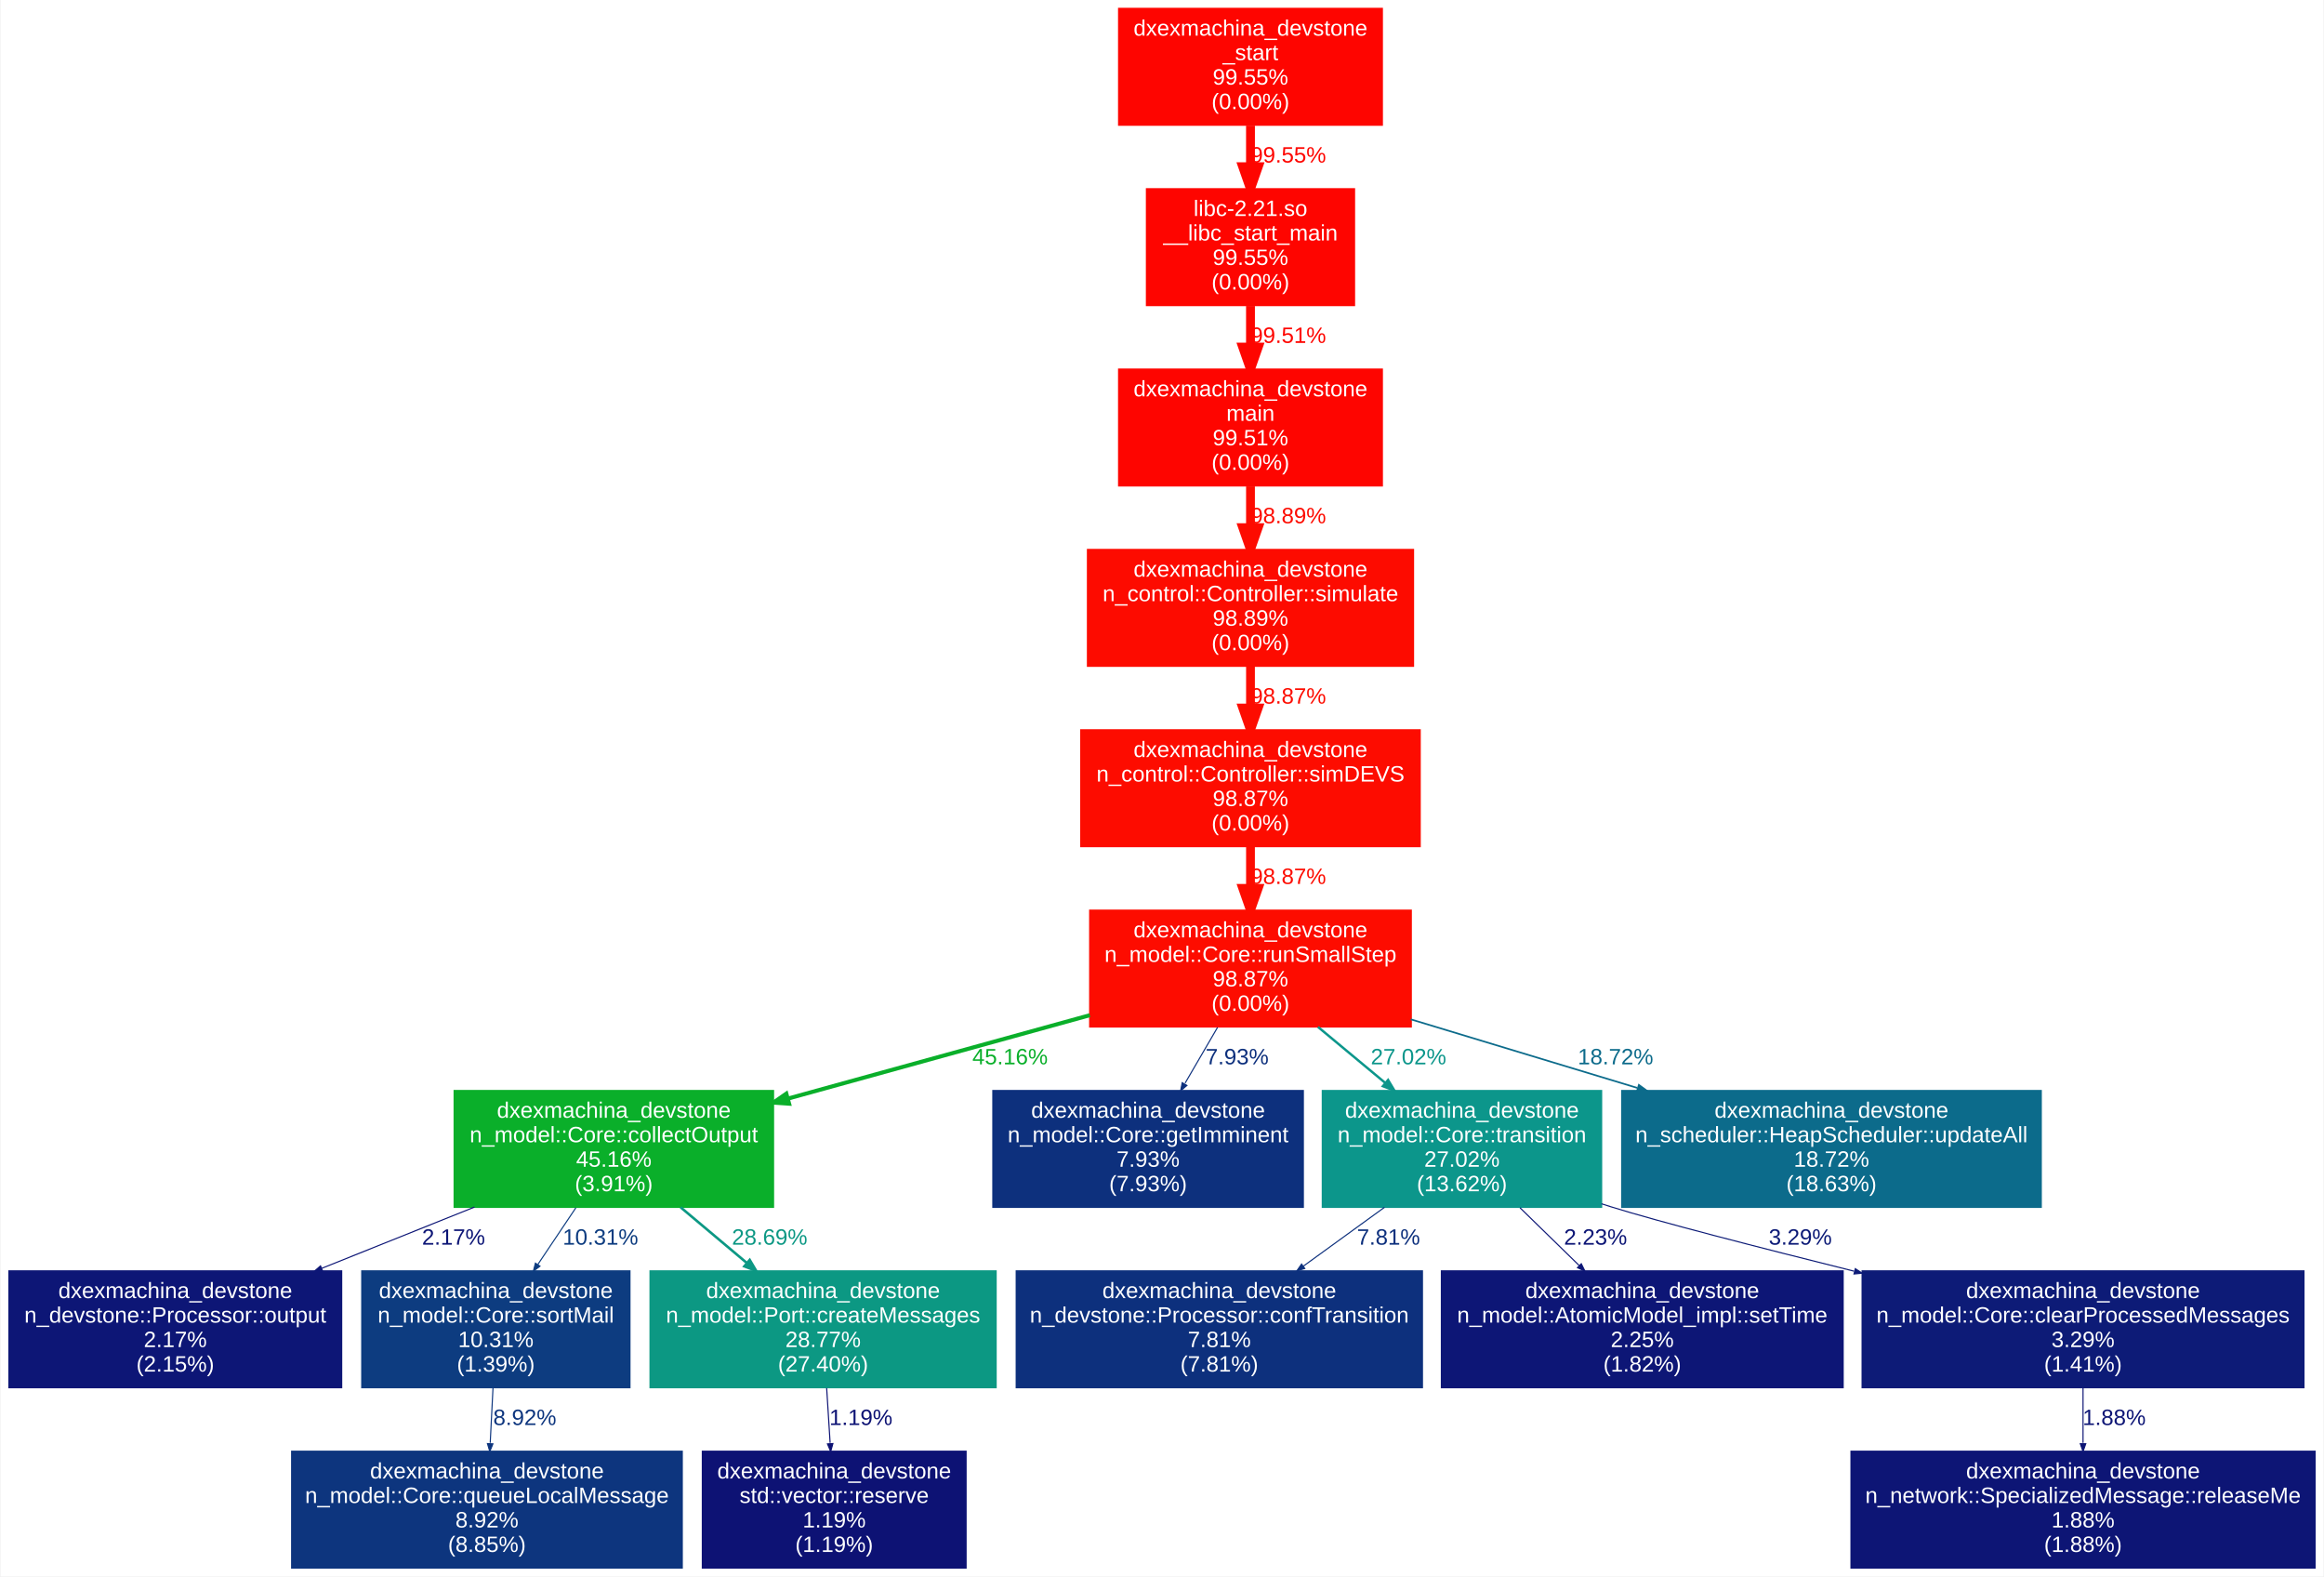
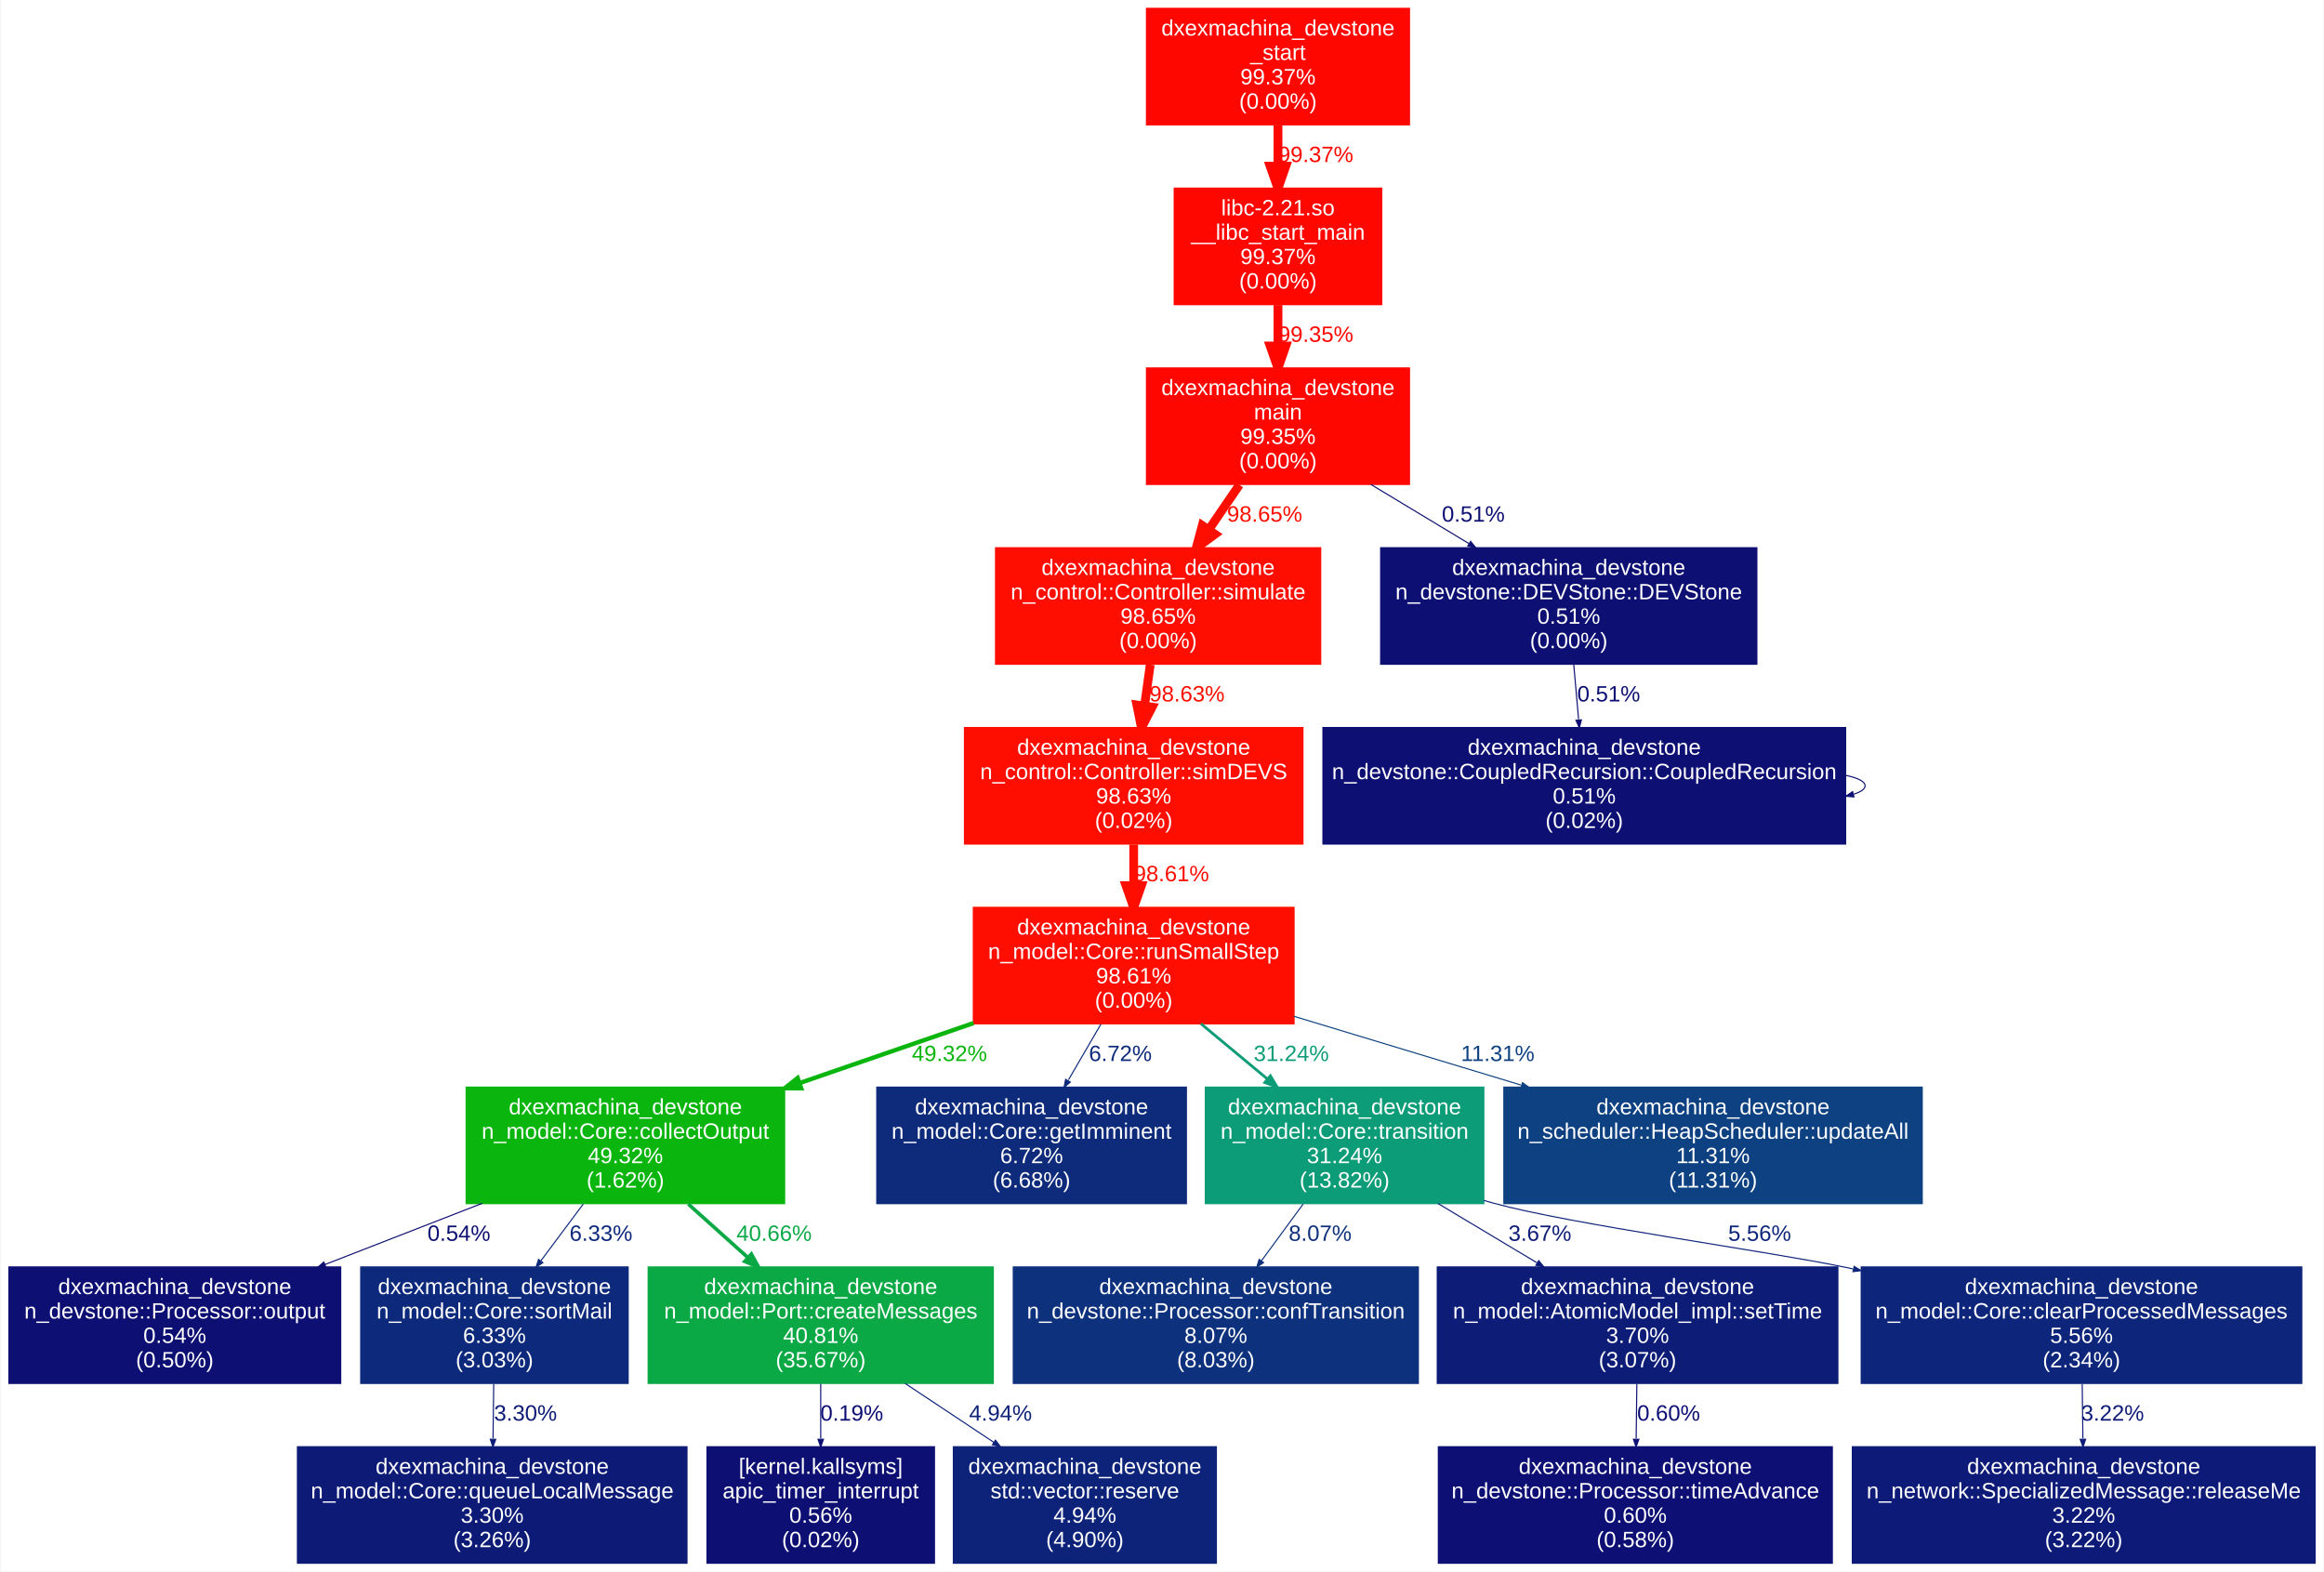
- <svg xmlns="http://www.w3.org/2000/svg" width="1044pt" height="708pt" viewBox="0.00 0.00 1043.50 708.00">
+ <svg xmlns="http://www.w3.org/2000/svg" width="1047pt" height="708pt" viewBox="0.00 0.00 1046.50 708.00">
  <g id="graph0" class="graph" transform="scale(1 1) rotate(0) translate(4 704)">
-     <polygon fill="white" stroke="none" points="-4,4 -4,-704 1039.5,-704 1039.5,4 -4,4" />
+     <polygon fill="white" stroke="none" points="-4,4 -4,-704 1042.5,-704 1042.5,4 -4,4" />
    <g id="node1" class="node">
-       <polygon fill="#fe0500" stroke="#fe0500" points="604,-619 511,-619 511,-567 604,-567 604,-619" />
-       <text text-anchor="middle" x="557.5" y="-607" font-family="Arial" font-size="10.00" fill="#ffffff">libc-2.21.so</text>
-       <text text-anchor="middle" x="557.5" y="-596" font-family="Arial" font-size="10.00" fill="#ffffff">__libc_start_main</text>
-       <text text-anchor="middle" x="557.5" y="-585" font-family="Arial" font-size="10.00" fill="#ffffff">99.55%</text>
-       <text text-anchor="middle" x="557.5" y="-574" font-family="Arial" font-size="10.00" fill="#ffffff">(0.00%)</text>
+       <polygon fill="#fe0700" stroke="#fe0700" points="618,-619 525,-619 525,-567 618,-567 618,-619" />
+       <text text-anchor="middle" x="571.5" y="-607" font-family="Arial" font-size="10.00" fill="#ffffff">libc-2.21.so</text>
+       <text text-anchor="middle" x="571.5" y="-596" font-family="Arial" font-size="10.00" fill="#ffffff">__libc_start_main</text>
+       <text text-anchor="middle" x="571.5" y="-585" font-family="Arial" font-size="10.00" fill="#ffffff">99.37%</text>
+       <text text-anchor="middle" x="571.5" y="-574" font-family="Arial" font-size="10.00" fill="#ffffff">(0.00%)</text>
    </g>
    <g id="node2" class="node">
-       <polygon fill="#fe0500" stroke="#fe0500" points="616.5,-538 498.5,-538 498.5,-486 616.5,-486 616.5,-538" />
-       <text text-anchor="middle" x="557.5" y="-526" font-family="Arial" font-size="10.00" fill="#ffffff">dxexmachina_devstone</text>
-       <text text-anchor="middle" x="557.5" y="-515" font-family="Arial" font-size="10.00" fill="#ffffff">main</text>
-       <text text-anchor="middle" x="557.5" y="-504" font-family="Arial" font-size="10.00" fill="#ffffff">99.51%</text>
-       <text text-anchor="middle" x="557.5" y="-493" font-family="Arial" font-size="10.00" fill="#ffffff">(0.00%)</text>
+       <polygon fill="#fe0700" stroke="#fe0700" points="630.5,-538 512.5,-538 512.5,-486 630.5,-486 630.5,-538" />
+       <text text-anchor="middle" x="571.5" y="-526" font-family="Arial" font-size="10.00" fill="#ffffff">dxexmachina_devstone</text>
+       <text text-anchor="middle" x="571.5" y="-515" font-family="Arial" font-size="10.00" fill="#ffffff">main</text>
+       <text text-anchor="middle" x="571.5" y="-504" font-family="Arial" font-size="10.00" fill="#ffffff">99.35%</text>
+       <text text-anchor="middle" x="571.5" y="-493" font-family="Arial" font-size="10.00" fill="#ffffff">(0.00%)</text>
    </g>
    <g id="edge1" class="edge">
-       <path fill="none" stroke="#fe0500" stroke-width="3.98" d="M557.5,-566.569C557.5,-560.732 557.5,-554.424 557.5,-548.255" />
-       <polygon fill="#fe0500" stroke="#fe0500" stroke-width="3.98" points="561,-548.113 557.5,-538.113 554,-548.113 561,-548.113" />
-       <text text-anchor="middle" x="574.5" y="-550" font-family="Arial" font-size="10.00" fill="#fe0500">99.51%</text>
+       <path fill="none" stroke="#fe0700" stroke-width="3.97" d="M571.5,-566.569C571.5,-560.732 571.5,-554.424 571.5,-548.255" />
+       <polygon fill="#fe0700" stroke="#fe0700" stroke-width="3.97" points="575,-548.113 571.5,-538.113 568,-548.113 575,-548.113" />
+       <text text-anchor="middle" x="588.5" y="-550" font-family="Arial" font-size="10.00" fill="#fe0700">99.35%</text>
+     </g>
+     <g id="node5" class="node">
+       <polygon fill="#fd0e00" stroke="#fd0e00" points="590.5,-457 444.5,-457 444.5,-405 590.5,-405 590.5,-457" />
+       <text text-anchor="middle" x="517.5" y="-445" font-family="Arial" font-size="10.00" fill="#ffffff">dxexmachina_devstone</text>
+       <text text-anchor="middle" x="517.5" y="-434" font-family="Arial" font-size="10.00" fill="#ffffff">n_control::Controller::simulate</text>
+       <text text-anchor="middle" x="517.5" y="-423" font-family="Arial" font-size="10.00" fill="#ffffff">98.65%</text>
+       <text text-anchor="middle" x="517.5" y="-412" font-family="Arial" font-size="10.00" fill="#ffffff">(0.00%)</text>
+     </g>
+     <g id="edge3" class="edge">
+       <path fill="none" stroke="#fd0e00" stroke-width="3.95" d="M554.117,-485.569C549.738,-479.163 544.97,-472.188 540.367,-465.454" />
+       <polygon fill="#fd0e00" stroke="#fd0e00" stroke-width="3.95" points="543.113,-463.331 534.666,-457.113 537.392,-467.242 543.113,-463.331" />
+       <text text-anchor="middle" x="565.5" y="-469" font-family="Arial" font-size="10.00" fill="#fd0e00">98.65%</text>
+     </g>
+     <g id="node6" class="node">
+       <polygon fill="#0d0f73" stroke="#0d0f73" points="787,-457 618,-457 618,-405 787,-405 787,-457" />
+       <text text-anchor="middle" x="702.5" y="-445" font-family="Arial" font-size="10.00" fill="#ffffff">dxexmachina_devstone</text>
+       <text text-anchor="middle" x="702.5" y="-434" font-family="Arial" font-size="10.00" fill="#ffffff">n_devstone::DEVStone::DEVStone</text>
+       <text text-anchor="middle" x="702.5" y="-423" font-family="Arial" font-size="10.00" fill="#ffffff">0.51%</text>
+       <text text-anchor="middle" x="702.5" y="-412" font-family="Arial" font-size="10.00" fill="#ffffff">(0.00%)</text>
+     </g>
+     <g id="edge4" class="edge">
+       <path fill="none" stroke="#0d0f73" stroke-width="0.5" d="M613.309,-485.787C627.371,-477.307 643.117,-467.811 657.42,-459.186" />
+       <polygon fill="#0d0f73" stroke="#0d0f73" stroke-width="0.5" points="658.274,-460.101 660.638,-457.245 657.009,-458.003 658.274,-460.101" />
+       <text text-anchor="middle" x="659.5" y="-469" font-family="Arial" font-size="10.00" fill="#0d0f73">0.51%</text>
+     </g>
+     <g id="node3" class="node">
+       <polygon fill="#fe0700" stroke="#fe0700" points="630.5,-700 512.5,-700 512.5,-648 630.5,-648 630.5,-700" />
+       <text text-anchor="middle" x="571.5" y="-688" font-family="Arial" font-size="10.00" fill="#ffffff">dxexmachina_devstone</text>
+       <text text-anchor="middle" x="571.5" y="-677" font-family="Arial" font-size="10.00" fill="#ffffff">_start</text>
+       <text text-anchor="middle" x="571.5" y="-666" font-family="Arial" font-size="10.00" fill="#ffffff">99.37%</text>
+       <text text-anchor="middle" x="571.5" y="-655" font-family="Arial" font-size="10.00" fill="#ffffff">(0.00%)</text>
+     </g>
+     <g id="edge2" class="edge">
+       <path fill="none" stroke="#fe0700" stroke-width="3.97" d="M571.5,-647.569C571.5,-641.732 571.5,-635.424 571.5,-629.255" />
+       <polygon fill="#fe0700" stroke="#fe0700" stroke-width="3.97" points="575,-629.113 571.5,-619.113 568,-629.113 575,-629.113" />
+       <text text-anchor="middle" x="588.5" y="-631" font-family="Arial" font-size="10.00" fill="#fe0700">99.37%</text>
    </g>
    <g id="node4" class="node">
-       <polygon fill="#fd0b00" stroke="#fd0b00" points="630.5,-457 484.5,-457 484.5,-405 630.5,-405 630.5,-457" />
-       <text text-anchor="middle" x="557.5" y="-445" font-family="Arial" font-size="10.00" fill="#ffffff">dxexmachina_devstone</text>
-       <text text-anchor="middle" x="557.5" y="-434" font-family="Arial" font-size="10.00" fill="#ffffff">n_control::Controller::simulate</text>
-       <text text-anchor="middle" x="557.5" y="-423" font-family="Arial" font-size="10.00" fill="#ffffff">98.89%</text>
-       <text text-anchor="middle" x="557.5" y="-412" font-family="Arial" font-size="10.00" fill="#ffffff">(0.00%)</text>
-     </g>
-     <g id="edge3" class="edge">
-       <path fill="none" stroke="#fd0b00" stroke-width="3.96" d="M557.5,-485.569C557.5,-479.732 557.5,-473.424 557.5,-467.255" />
-       <polygon fill="#fd0b00" stroke="#fd0b00" stroke-width="3.96" points="560.965,-467.013 557.5,-457.113 554.035,-467.013 560.965,-467.013" />
-       <text text-anchor="middle" x="574.5" y="-469" font-family="Arial" font-size="10.00" fill="#fd0b00">98.89%</text>
-     </g>
-     <g id="node3" class="node">
-       <polygon fill="#fe0500" stroke="#fe0500" points="616.5,-700 498.5,-700 498.5,-648 616.5,-648 616.5,-700" />
-       <text text-anchor="middle" x="557.5" y="-688" font-family="Arial" font-size="10.00" fill="#ffffff">dxexmachina_devstone</text>
-       <text text-anchor="middle" x="557.5" y="-677" font-family="Arial" font-size="10.00" fill="#ffffff">_start</text>
-       <text text-anchor="middle" x="557.5" y="-666" font-family="Arial" font-size="10.00" fill="#ffffff">99.55%</text>
-       <text text-anchor="middle" x="557.5" y="-655" font-family="Arial" font-size="10.00" fill="#ffffff">(0.00%)</text>
-     </g>
-     <g id="edge2" class="edge">
-       <path fill="none" stroke="#fe0500" stroke-width="3.98" d="M557.5,-647.569C557.5,-641.732 557.5,-635.424 557.5,-629.255" />
-       <polygon fill="#fe0500" stroke="#fe0500" stroke-width="3.98" points="561,-629.113 557.5,-619.113 554,-629.113 561,-629.113" />
-       <text text-anchor="middle" x="574.5" y="-631" font-family="Arial" font-size="10.00" fill="#fe0500">99.55%</text>
-     </g>
-     <g id="node5" class="node">
-       <polygon fill="#fd0c00" stroke="#fd0c00" points="633.5,-376 481.5,-376 481.5,-324 633.5,-324 633.5,-376" />
-       <text text-anchor="middle" x="557.5" y="-364" font-family="Arial" font-size="10.00" fill="#ffffff">dxexmachina_devstone</text>
-       <text text-anchor="middle" x="557.5" y="-353" font-family="Arial" font-size="10.00" fill="#ffffff">n_control::Controller::simDEVS</text>
-       <text text-anchor="middle" x="557.5" y="-342" font-family="Arial" font-size="10.00" fill="#ffffff">98.87%</text>
-       <text text-anchor="middle" x="557.5" y="-331" font-family="Arial" font-size="10.00" fill="#ffffff">(0.00%)</text>
+       <polygon fill="#0d0f73" stroke="#0d0f73" points="416.5,-52 314.5,-52 314.5,-0 416.5,-0 416.5,-52" />
+       <text text-anchor="middle" x="365.5" y="-40" font-family="Arial" font-size="10.00" fill="#ffffff">[kernel.kallsyms]</text>
+       <text text-anchor="middle" x="365.5" y="-29" font-family="Arial" font-size="10.00" fill="#ffffff">apic_timer_interrupt</text>
+       <text text-anchor="middle" x="365.5" y="-18" font-family="Arial" font-size="10.00" fill="#ffffff">0.56%</text>
+       <text text-anchor="middle" x="365.5" y="-7" font-family="Arial" font-size="10.00" fill="#ffffff">(0.02%)</text>
+     </g>
+     <g id="node7" class="node">
+       <polygon fill="#fd0e00" stroke="#fd0e00" points="582.5,-376 430.5,-376 430.5,-324 582.5,-324 582.5,-376" />
+       <text text-anchor="middle" x="506.5" y="-364" font-family="Arial" font-size="10.00" fill="#ffffff">dxexmachina_devstone</text>
+       <text text-anchor="middle" x="506.5" y="-353" font-family="Arial" font-size="10.00" fill="#ffffff">n_control::Controller::simDEVS</text>
+       <text text-anchor="middle" x="506.5" y="-342" font-family="Arial" font-size="10.00" fill="#ffffff">98.63%</text>
+       <text text-anchor="middle" x="506.5" y="-331" font-family="Arial" font-size="10.00" fill="#ffffff">(0.02%)</text>
+     </g>
+     <g id="edge6" class="edge">
+       <path fill="none" stroke="#fd0e00" stroke-width="3.95" d="M513.959,-404.569C513.146,-398.732 512.268,-392.424 511.409,-386.255" />
+       <polygon fill="#fd0e00" stroke="#fd0e00" stroke-width="3.95" points="514.794,-385.441 509.997,-376.113 507.93,-386.396 514.794,-385.441" />
+       <text text-anchor="middle" x="530.5" y="-388" font-family="Arial" font-size="10.00" fill="#fd0e00">98.63%</text>
+     </g>
+     <g id="node9" class="node">
+       <polygon fill="#0d0f73" stroke="#0d0f73" points="827,-376 592,-376 592,-324 827,-324 827,-376" />
+       <text text-anchor="middle" x="709.5" y="-364" font-family="Arial" font-size="10.00" fill="#ffffff">dxexmachina_devstone</text>
+       <text text-anchor="middle" x="709.5" y="-353" font-family="Arial" font-size="10.00" fill="#ffffff">n_devstone::CoupledRecursion::CoupledRecursion</text>
+       <text text-anchor="middle" x="709.5" y="-342" font-family="Arial" font-size="10.00" fill="#ffffff">0.51%</text>
+       <text text-anchor="middle" x="709.5" y="-331" font-family="Arial" font-size="10.00" fill="#ffffff">(0.02%)</text>
+     </g>
+     <g id="edge8" class="edge">
+       <path fill="none" stroke="#0d0f73" stroke-width="0.5" d="M704.753,-404.569C705.447,-396.739 706.216,-388.06 706.93,-380.009" />
+       <polygon fill="#0d0f73" stroke="#0d0f73" stroke-width="0.5" points="708.186,-379.708 707.275,-376.113 705.746,-379.491 708.186,-379.708" />
+       <text text-anchor="middle" x="720.5" y="-388" font-family="Arial" font-size="10.00" fill="#0d0f73">0.51%</text>
+     </g>
+     <g id="node8" class="node">
+       <polygon fill="#fd0e00" stroke="#fd0e00" points="578.5,-295 434.5,-295 434.5,-243 578.5,-243 578.5,-295" />
+       <text text-anchor="middle" x="506.5" y="-283" font-family="Arial" font-size="10.00" fill="#ffffff">dxexmachina_devstone</text>
+       <text text-anchor="middle" x="506.5" y="-272" font-family="Arial" font-size="10.00" fill="#ffffff">n_model::Core::runSmallStep</text>
+       <text text-anchor="middle" x="506.5" y="-261" font-family="Arial" font-size="10.00" fill="#ffffff">98.61%</text>
+       <text text-anchor="middle" x="506.5" y="-250" font-family="Arial" font-size="10.00" fill="#ffffff">(0.00%)</text>
    </g>
    <g id="edge5" class="edge">
-       <path fill="none" stroke="#fd0c00" stroke-width="3.95" d="M557.5,-404.569C557.5,-398.732 557.5,-392.424 557.5,-386.255" />
-       <polygon fill="#fd0c00" stroke="#fd0c00" stroke-width="3.95" points="560.965,-386.013 557.5,-376.113 554.035,-386.013 560.965,-386.013" />
-       <text text-anchor="middle" x="574.5" y="-388" font-family="Arial" font-size="10.00" fill="#fd0c00">98.87%</text>
-     </g>
-     <g id="node6" class="node">
-       <polygon fill="#fd0c00" stroke="#fd0c00" points="629.5,-295 485.5,-295 485.5,-243 629.5,-243 629.5,-295" />
-       <text text-anchor="middle" x="557.5" y="-283" font-family="Arial" font-size="10.00" fill="#ffffff">dxexmachina_devstone</text>
-       <text text-anchor="middle" x="557.5" y="-272" font-family="Arial" font-size="10.00" fill="#ffffff">n_model::Core::runSmallStep</text>
-       <text text-anchor="middle" x="557.5" y="-261" font-family="Arial" font-size="10.00" fill="#ffffff">98.87%</text>
-       <text text-anchor="middle" x="557.5" y="-250" font-family="Arial" font-size="10.00" fill="#ffffff">(0.00%)</text>
-     </g>
-     <g id="edge4" class="edge">
-       <path fill="none" stroke="#fd0c00" stroke-width="3.95" d="M557.5,-323.569C557.5,-317.732 557.5,-311.424 557.5,-305.255" />
-       <polygon fill="#fd0c00" stroke="#fd0c00" stroke-width="3.95" points="560.965,-305.013 557.5,-295.113 554.035,-305.013 560.965,-305.013" />
-       <text text-anchor="middle" x="574.5" y="-307" font-family="Arial" font-size="10.00" fill="#fd0c00">98.87%</text>
-     </g>
-     <g id="node12" class="node">
-       <polygon fill="#0aaf2a" stroke="#0aaf2a" points="343,-214 200,-214 200,-162 343,-162 343,-214" />
-       <text text-anchor="middle" x="271.5" y="-202" font-family="Arial" font-size="10.00" fill="#ffffff">dxexmachina_devstone</text>
-       <text text-anchor="middle" x="271.5" y="-191" font-family="Arial" font-size="10.00" fill="#ffffff">n_model::Core::collectOutput</text>
-       <text text-anchor="middle" x="271.5" y="-180" font-family="Arial" font-size="10.00" fill="#ffffff">45.16%</text>
-       <text text-anchor="middle" x="271.5" y="-169" font-family="Arial" font-size="10.00" fill="#ffffff">(3.91%)</text>
-     </g>
-     <g id="edge10" class="edge">
-       <path fill="none" stroke="#0aaf2a" stroke-width="1.81" d="M485.33,-248.065C444.019,-236.654 392.157,-222.328 349.855,-210.644" />
-       <polygon fill="#0aaf2a" stroke="#0aaf2a" stroke-width="1.81" points="350.233,-208.315 343.151,-208.792 348.985,-212.836 350.233,-208.315" />
-       <text text-anchor="middle" x="449.5" y="-226" font-family="Arial" font-size="10.00" fill="#0aaf2a">45.16%</text>
-     </g>
-     <g id="node15" class="node">
-       <polygon fill="#0d307d" stroke="#0d307d" points="581,-214 442,-214 442,-162 581,-162 581,-214" />
-       <text text-anchor="middle" x="511.5" y="-202" font-family="Arial" font-size="10.00" fill="#ffffff">dxexmachina_devstone</text>
-       <text text-anchor="middle" x="511.5" y="-191" font-family="Arial" font-size="10.00" fill="#ffffff">n_model::Core::getImminent</text>
-       <text text-anchor="middle" x="511.5" y="-180" font-family="Arial" font-size="10.00" fill="#ffffff">7.93%</text>
-       <text text-anchor="middle" x="511.5" y="-169" font-family="Arial" font-size="10.00" fill="#ffffff">(7.93%)</text>
-     </g>
-     <g id="edge11" class="edge">
-       <path fill="none" stroke="#0d307d" stroke-width="0.5" d="M542.692,-242.569C538.05,-234.597 532.896,-225.745 528.136,-217.57" />
-       <polygon fill="#0d307d" stroke="#0d307d" stroke-width="0.5" points="528.943,-216.521 526.123,-214.113 526.825,-217.754 528.943,-216.521" />
-       <text text-anchor="middle" x="551.5" y="-226" font-family="Arial" font-size="10.00" fill="#0d307d">7.93%</text>
-     </g>
-     <g id="node17" class="node">
-       <polygon fill="#0c968b" stroke="#0c968b" points="715,-214 590,-214 590,-162 715,-162 715,-214" />
-       <text text-anchor="middle" x="652.5" y="-202" font-family="Arial" font-size="10.00" fill="#ffffff">dxexmachina_devstone</text>
-       <text text-anchor="middle" x="652.5" y="-191" font-family="Arial" font-size="10.00" fill="#ffffff">n_model::Core::transition</text>
-       <text text-anchor="middle" x="652.5" y="-180" font-family="Arial" font-size="10.00" fill="#ffffff">27.02%</text>
-       <text text-anchor="middle" x="652.5" y="-169" font-family="Arial" font-size="10.00" fill="#ffffff">(13.62%)</text>
-     </g>
-     <g id="edge12" class="edge">
-       <path fill="none" stroke="#0c968b" stroke-width="1.08" d="M587.82,-242.787C597.418,-234.805 608.097,-225.925 617.967,-217.717" />
-       <polygon fill="#0c968b" stroke="#0c968b" stroke-width="1.08" points="619.308,-218.969 622.142,-214.245 616.98,-216.17 619.308,-218.969" />
-       <text text-anchor="middle" x="628.5" y="-226" font-family="Arial" font-size="10.00" fill="#0c968b">27.02%</text>
-     </g>
-     <g id="node18" class="node">
-       <polygon fill="#0c6b8b" stroke="#0c6b8b" points="912.5,-214 724.5,-214 724.5,-162 912.5,-162 912.5,-214" />
-       <text text-anchor="middle" x="818.5" y="-202" font-family="Arial" font-size="10.00" fill="#ffffff">dxexmachina_devstone</text>
-       <text text-anchor="middle" x="818.5" y="-191" font-family="Arial" font-size="10.00" fill="#ffffff">n_scheduler::HeapScheduler::updateAll</text>
-       <text text-anchor="middle" x="818.5" y="-180" font-family="Arial" font-size="10.00" fill="#ffffff">18.72%</text>
-       <text text-anchor="middle" x="818.5" y="-169" font-family="Arial" font-size="10.00" fill="#ffffff">(18.63%)</text>
-     </g>
-     <g id="edge13" class="edge">
-       <path fill="none" stroke="#0c6b8b" stroke-width="0.75" d="M629.51,-246.204C660.99,-236.675 698.196,-225.414 731.234,-215.414" />
-       <polygon fill="#0c6b8b" stroke="#0c6b8b" stroke-width="0.75" points="731.978,-216.761 735.657,-214.075 731.106,-213.88 731.978,-216.761" />
-       <text text-anchor="middle" x="721.5" y="-226" font-family="Arial" font-size="10.00" fill="#0c6b8b">18.72%</text>
-     </g>
-     <g id="node7" class="node">
-       <polygon fill="#0d307d" stroke="#0d307d" points="634.5,-133 452.5,-133 452.5,-81 634.5,-81 634.5,-133" />
+       <path fill="none" stroke="#fd0e00" stroke-width="3.94" d="M506.5,-323.569C506.5,-317.732 506.5,-311.424 506.5,-305.255" />
+       <polygon fill="#fd0e00" stroke="#fd0e00" stroke-width="3.94" points="509.965,-305.013 506.5,-295.113 503.035,-305.013 509.965,-305.013" />
+       <text text-anchor="middle" x="523.5" y="-307" font-family="Arial" font-size="10.00" fill="#fd0e00">98.61%</text>
+     </g>
+     <g id="node16" class="node">
+       <polygon fill="#0ab50e" stroke="#0ab50e" points="349,-214 206,-214 206,-162 349,-162 349,-214" />
+       <text text-anchor="middle" x="277.5" y="-202" font-family="Arial" font-size="10.00" fill="#ffffff">dxexmachina_devstone</text>
+       <text text-anchor="middle" x="277.5" y="-191" font-family="Arial" font-size="10.00" fill="#ffffff">n_model::Core::collectOutput</text>
+       <text text-anchor="middle" x="277.5" y="-180" font-family="Arial" font-size="10.00" fill="#ffffff">49.32%</text>
+       <text text-anchor="middle" x="277.5" y="-169" font-family="Arial" font-size="10.00" fill="#ffffff">(1.62%)</text>
+     </g>
+     <g id="edge14" class="edge">
+       <path fill="none" stroke="#0ab50e" stroke-width="1.97" d="M434.357,-243.112C409.445,-234.518 381.419,-224.85 356.022,-216.088" />
+       <polygon fill="#0ab50e" stroke="#0ab50e" stroke-width="1.97" points="356.697,-213.729 349.28,-213.763 355.099,-218.362 356.697,-213.729" />
+       <text text-anchor="middle" x="423.5" y="-226" font-family="Arial" font-size="10.00" fill="#0ab50e">49.32%</text>
+     </g>
+     <g id="node19" class="node">
+       <polygon fill="#0d2a7b" stroke="#0d2a7b" points="530,-214 391,-214 391,-162 530,-162 530,-214" />
+       <text text-anchor="middle" x="460.5" y="-202" font-family="Arial" font-size="10.00" fill="#ffffff">dxexmachina_devstone</text>
+       <text text-anchor="middle" x="460.5" y="-191" font-family="Arial" font-size="10.00" fill="#ffffff">n_model::Core::getImminent</text>
+       <text text-anchor="middle" x="460.5" y="-180" font-family="Arial" font-size="10.00" fill="#ffffff">6.72%</text>
+       <text text-anchor="middle" x="460.5" y="-169" font-family="Arial" font-size="10.00" fill="#ffffff">(6.68%)</text>
+     </g>
+     <g id="edge15" class="edge">
+       <path fill="none" stroke="#0d2a7b" stroke-width="0.5" d="M491.692,-242.569C487.05,-234.597 481.896,-225.745 477.136,-217.57" />
+       <polygon fill="#0d2a7b" stroke="#0d2a7b" stroke-width="0.5" points="477.943,-216.521 475.123,-214.113 475.825,-217.754 477.943,-216.521" />
+       <text text-anchor="middle" x="500.5" y="-226" font-family="Arial" font-size="10.00" fill="#0d2a7b">6.72%</text>
+     </g>
+     <g id="node21" class="node">
+       <polygon fill="#0c9c78" stroke="#0c9c78" points="664,-214 539,-214 539,-162 664,-162 664,-214" />
+       <text text-anchor="middle" x="601.5" y="-202" font-family="Arial" font-size="10.00" fill="#ffffff">dxexmachina_devstone</text>
+       <text text-anchor="middle" x="601.5" y="-191" font-family="Arial" font-size="10.00" fill="#ffffff">n_model::Core::transition</text>
+       <text text-anchor="middle" x="601.5" y="-180" font-family="Arial" font-size="10.00" fill="#ffffff">31.24%</text>
+       <text text-anchor="middle" x="601.5" y="-169" font-family="Arial" font-size="10.00" fill="#ffffff">(13.82%)</text>
+     </g>
+     <g id="edge16" class="edge">
+       <path fill="none" stroke="#0c9c78" stroke-width="1.25" d="M536.82,-242.787C546.332,-234.877 556.906,-226.083 566.703,-217.937" />
+       <polygon fill="#0c9c78" stroke="#0c9c78" stroke-width="1.25" points="568.09,-219.332 571.142,-214.245 565.583,-216.318 568.09,-219.332" />
+       <text text-anchor="middle" x="577.5" y="-226" font-family="Arial" font-size="10.00" fill="#0c9c78">31.24%</text>
+     </g>
+     <g id="node22" class="node">
+       <polygon fill="#0d4181" stroke="#0d4181" points="861.5,-214 673.5,-214 673.5,-162 861.5,-162 861.5,-214" />
+       <text text-anchor="middle" x="767.5" y="-202" font-family="Arial" font-size="10.00" fill="#ffffff">dxexmachina_devstone</text>
+       <text text-anchor="middle" x="767.5" y="-191" font-family="Arial" font-size="10.00" fill="#ffffff">n_scheduler::HeapScheduler::updateAll</text>
+       <text text-anchor="middle" x="767.5" y="-180" font-family="Arial" font-size="10.00" fill="#ffffff">11.31%</text>
+       <text text-anchor="middle" x="767.5" y="-169" font-family="Arial" font-size="10.00" fill="#ffffff">(11.31%)</text>
+     </g>
+     <g id="edge17" class="edge">
+       <path fill="none" stroke="#0d4181" stroke-width="0.5" d="M578.51,-246.204C610.247,-236.598 647.804,-225.23 681.042,-215.169" />
+       <polygon fill="#0d4181" stroke="#0d4181" stroke-width="0.5" points="681.662,-216.261 684.657,-214.075 680.953,-213.917 681.662,-216.261" />
+       <text text-anchor="middle" x="670.5" y="-226" font-family="Arial" font-size="10.00" fill="#0d4181">11.31%</text>
+     </g>
+     <g id="edge7" class="edge">
+       <path fill="none" stroke="#0d0f73" stroke-width="0.5" d="M827.291,-354.715C832.783,-353.525 836,-351.953 836,-350 836,-348.535 834.19,-347.285 830.969,-346.249" />
+       <polygon fill="#0d0f73" stroke="#0d0f73" stroke-width="0.5" points="830.988,-344.988 827.291,-345.285 830.366,-347.358 830.988,-344.988" />
+     </g>
+     <g id="node10" class="node">
+       <polygon fill="#0d317d" stroke="#0d317d" points="634.5,-133 452.5,-133 452.5,-81 634.5,-81 634.5,-133" />
      <text text-anchor="middle" x="543.5" y="-121" font-family="Arial" font-size="10.00" fill="#ffffff">dxexmachina_devstone</text>
      <text text-anchor="middle" x="543.5" y="-110" font-family="Arial" font-size="10.00" fill="#ffffff">n_devstone::Processor::confTransition</text>
-       <text text-anchor="middle" x="543.5" y="-99" font-family="Arial" font-size="10.00" fill="#ffffff">7.81%</text>
-       <text text-anchor="middle" x="543.5" y="-88" font-family="Arial" font-size="10.00" fill="#ffffff">(7.81%)</text>
-     </g>
-     <g id="node8" class="node">
-       <polygon fill="#0d1676" stroke="#0d1676" points="149,-133 0,-133 0,-81 149,-81 149,-133" />
+       <text text-anchor="middle" x="543.5" y="-99" font-family="Arial" font-size="10.00" fill="#ffffff">8.07%</text>
+       <text text-anchor="middle" x="543.5" y="-88" font-family="Arial" font-size="10.00" fill="#ffffff">(8.03%)</text>
+     </g>
+     <g id="node11" class="node">
+       <polygon fill="#0d0f73" stroke="#0d0f73" points="149,-133 0,-133 0,-81 149,-81 149,-133" />
      <text text-anchor="middle" x="74.5" y="-121" font-family="Arial" font-size="10.00" fill="#ffffff">dxexmachina_devstone</text>
      <text text-anchor="middle" x="74.5" y="-110" font-family="Arial" font-size="10.00" fill="#ffffff">n_devstone::Processor::output</text>
-       <text text-anchor="middle" x="74.5" y="-99" font-family="Arial" font-size="10.00" fill="#ffffff">2.17%</text>
-       <text text-anchor="middle" x="74.5" y="-88" font-family="Arial" font-size="10.00" fill="#ffffff">(2.15%)</text>
-     </g>
-     <g id="node9" class="node">
-       <polygon fill="#0d1676" stroke="#0d1676" points="823.5,-133 643.5,-133 643.5,-81 823.5,-81 823.5,-133" />
+       <text text-anchor="middle" x="74.5" y="-99" font-family="Arial" font-size="10.00" fill="#ffffff">0.54%</text>
+       <text text-anchor="middle" x="74.5" y="-88" font-family="Arial" font-size="10.00" fill="#ffffff">(0.50%)</text>
+     </g>
+     <g id="node12" class="node">
+       <polygon fill="#0d0f74" stroke="#0d0f74" points="821,-52 644,-52 644,-0 821,-0 821,-52" />
+       <text text-anchor="middle" x="732.5" y="-40" font-family="Arial" font-size="10.00" fill="#ffffff">dxexmachina_devstone</text>
+       <text text-anchor="middle" x="732.5" y="-29" font-family="Arial" font-size="10.00" fill="#ffffff">n_devstone::Processor::timeAdvance</text>
+       <text text-anchor="middle" x="732.5" y="-18" font-family="Arial" font-size="10.00" fill="#ffffff">0.60%</text>
+       <text text-anchor="middle" x="732.5" y="-7" font-family="Arial" font-size="10.00" fill="#ffffff">(0.58%)</text>
+     </g>
+     <g id="node13" class="node">
+       <polygon fill="#0d1d77" stroke="#0d1d77" points="823.5,-133 643.5,-133 643.5,-81 823.5,-81 823.5,-133" />
      <text text-anchor="middle" x="733.5" y="-121" font-family="Arial" font-size="10.00" fill="#ffffff">dxexmachina_devstone</text>
      <text text-anchor="middle" x="733.5" y="-110" font-family="Arial" font-size="10.00" fill="#ffffff">n_model::AtomicModel_impl::setTime</text>
-       <text text-anchor="middle" x="733.5" y="-99" font-family="Arial" font-size="10.00" fill="#ffffff">2.25%</text>
-       <text text-anchor="middle" x="733.5" y="-88" font-family="Arial" font-size="10.00" fill="#ffffff">(1.82%)</text>
-     </g>
-     <g id="node10" class="node">
-       <polygon fill="#0d1b77" stroke="#0d1b77" points="1030.5,-133 832.5,-133 832.5,-81 1030.5,-81 1030.5,-133" />
-       <text text-anchor="middle" x="931.5" y="-121" font-family="Arial" font-size="10.00" fill="#ffffff">dxexmachina_devstone</text>
-       <text text-anchor="middle" x="931.5" y="-110" font-family="Arial" font-size="10.00" fill="#ffffff">n_model::Core::clearProcessedMessages</text>
-       <text text-anchor="middle" x="931.5" y="-99" font-family="Arial" font-size="10.00" fill="#ffffff">3.29%</text>
-       <text text-anchor="middle" x="931.5" y="-88" font-family="Arial" font-size="10.00" fill="#ffffff">(1.41%)</text>
-     </g>
-     <g id="node11" class="node">
-       <polygon fill="#0d1575" stroke="#0d1575" points="1035.5,-52 827.5,-52 827.5,-0 1035.5,-0 1035.5,-52" />
-       <text text-anchor="middle" x="931.5" y="-40" font-family="Arial" font-size="10.00" fill="#ffffff">dxexmachina_devstone</text>
-       <text text-anchor="middle" x="931.5" y="-29" font-family="Arial" font-size="10.00" fill="#ffffff">n_network::SpecializedMessage::releaseMe</text>
-       <text text-anchor="middle" x="931.5" y="-18" font-family="Arial" font-size="10.00" fill="#ffffff">1.88%</text>
-       <text text-anchor="middle" x="931.5" y="-7" font-family="Arial" font-size="10.00" fill="#ffffff">(1.88%)</text>
-     </g>
-     <g id="edge6" class="edge">
-       <path fill="none" stroke="#0d1575" stroke-width="0.5" d="M931.5,-80.569C931.5,-72.739 931.5,-64.06 931.5,-56.009" />
-       <polygon fill="#0d1575" stroke="#0d1575" stroke-width="0.5" points="932.725,-55.613 931.5,-52.113 930.275,-55.613 932.725,-55.613" />
-       <text text-anchor="middle" x="945.5" y="-64" font-family="Arial" font-size="10.00" fill="#0d1575">1.88%</text>
-     </g>
-     <g id="edge7" class="edge">
-       <path fill="none" stroke="#0d1676" stroke-width="0.5" d="M208.897,-161.895C186.991,-153.111 162.34,-143.225 140.189,-134.342" />
-       <polygon fill="#0d1676" stroke="#0d1676" stroke-width="0.5" points="140.644,-133.205 136.94,-133.039 139.732,-135.479 140.644,-133.205" />
-       <text text-anchor="middle" x="199.5" y="-145" font-family="Arial" font-size="10.00" fill="#0d1676">2.17%</text>
-     </g>
-     <g id="node13" class="node">
-       <polygon fill="#0d3c80" stroke="#0d3c80" points="278.5,-133 158.5,-133 158.5,-81 278.5,-81 278.5,-133" />
+       <text text-anchor="middle" x="733.5" y="-99" font-family="Arial" font-size="10.00" fill="#ffffff">3.70%</text>
+       <text text-anchor="middle" x="733.5" y="-88" font-family="Arial" font-size="10.00" fill="#ffffff">(3.07%)</text>
+     </g>
+     <g id="edge9" class="edge">
+       <path fill="none" stroke="#0d0f74" stroke-width="0.5" d="M733.178,-80.569C733.079,-72.739 732.969,-64.06 732.867,-56.009" />
+       <polygon fill="#0d0f74" stroke="#0d0f74" stroke-width="0.5" points="734.087,-55.597 732.818,-52.113 731.637,-55.628 734.087,-55.597" />
+       <text text-anchor="middle" x="747.5" y="-64" font-family="Arial" font-size="10.00" fill="#0d0f74">0.60%</text>
+     </g>
+     <g id="node14" class="node">
+       <polygon fill="#0d257a" stroke="#0d257a" points="1032.5,-133 834.5,-133 834.5,-81 1032.5,-81 1032.5,-133" />
+       <text text-anchor="middle" x="933.5" y="-121" font-family="Arial" font-size="10.00" fill="#ffffff">dxexmachina_devstone</text>
+       <text text-anchor="middle" x="933.5" y="-110" font-family="Arial" font-size="10.00" fill="#ffffff">n_model::Core::clearProcessedMessages</text>
+       <text text-anchor="middle" x="933.5" y="-99" font-family="Arial" font-size="10.00" fill="#ffffff">5.56%</text>
+       <text text-anchor="middle" x="933.5" y="-88" font-family="Arial" font-size="10.00" fill="#ffffff">(2.34%)</text>
+     </g>
+     <g id="node15" class="node">
+       <polygon fill="#0d1a77" stroke="#0d1a77" points="1038.5,-52 830.5,-52 830.5,-0 1038.5,-0 1038.5,-52" />
+       <text text-anchor="middle" x="934.5" y="-40" font-family="Arial" font-size="10.00" fill="#ffffff">dxexmachina_devstone</text>
+       <text text-anchor="middle" x="934.5" y="-29" font-family="Arial" font-size="10.00" fill="#ffffff">n_network::SpecializedMessage::releaseMe</text>
+       <text text-anchor="middle" x="934.5" y="-18" font-family="Arial" font-size="10.00" fill="#ffffff">3.22%</text>
+       <text text-anchor="middle" x="934.5" y="-7" font-family="Arial" font-size="10.00" fill="#ffffff">(3.22%)</text>
+     </g>
+     <g id="edge10" class="edge">
+       <path fill="none" stroke="#0d1a77" stroke-width="0.5" d="M933.822,-80.569C933.921,-72.739 934.031,-64.06 934.133,-56.009" />
+       <polygon fill="#0d1a77" stroke="#0d1a77" stroke-width="0.5" points="935.363,-55.628 934.182,-52.113 932.913,-55.597 935.363,-55.628" />
+       <text text-anchor="middle" x="947.5" y="-64" font-family="Arial" font-size="10.00" fill="#0d1a77">3.22%</text>
+     </g>
+     <g id="edge11" class="edge">
+       <path fill="none" stroke="#0d0f73" stroke-width="0.5" d="M212.991,-161.895C190.417,-153.111 165.016,-143.225 142.19,-134.342" />
+       <polygon fill="#0d0f73" stroke="#0d0f73" stroke-width="0.5" points="142.548,-133.167 138.842,-133.039 141.659,-135.45 142.548,-133.167" />
+       <text text-anchor="middle" x="202.5" y="-145" font-family="Arial" font-size="10.00" fill="#0d0f73">0.54%</text>
+     </g>
+     <g id="node17" class="node">
+       <polygon fill="#0d297b" stroke="#0d297b" points="278.5,-133 158.5,-133 158.5,-81 278.5,-81 278.5,-133" />
      <text text-anchor="middle" x="218.5" y="-121" font-family="Arial" font-size="10.00" fill="#ffffff">dxexmachina_devstone</text>
      <text text-anchor="middle" x="218.5" y="-110" font-family="Arial" font-size="10.00" fill="#ffffff">n_model::Core::sortMail</text>
-       <text text-anchor="middle" x="218.5" y="-99" font-family="Arial" font-size="10.00" fill="#ffffff">10.31%</text>
-       <text text-anchor="middle" x="218.5" y="-88" font-family="Arial" font-size="10.00" fill="#ffffff">(1.39%)</text>
-     </g>
-     <g id="edge8" class="edge">
-       <path fill="none" stroke="#0d3c80" stroke-width="0.5" d="M254.439,-161.569C248.995,-153.454 242.939,-144.428 237.374,-136.133" />
-       <polygon fill="#0d3c80" stroke="#0d3c80" stroke-width="0.5" points="238.315,-135.337 235.348,-133.113 236.281,-136.702 238.315,-135.337" />
-       <text text-anchor="middle" x="265.5" y="-145" font-family="Arial" font-size="10.00" fill="#0d3c80">10.31%</text>
-     </g>
-     <g id="node14" class="node">
-       <polygon fill="#0c9883" stroke="#0c9883" points="443,-133 288,-133 288,-81 443,-81 443,-133" />
+       <text text-anchor="middle" x="218.5" y="-99" font-family="Arial" font-size="10.00" fill="#ffffff">6.33%</text>
+       <text text-anchor="middle" x="218.5" y="-88" font-family="Arial" font-size="10.00" fill="#ffffff">(3.03%)</text>
+     </g>
+     <g id="edge12" class="edge">
+       <path fill="none" stroke="#0d297b" stroke-width="0.5" d="M258.507,-161.569C252.447,-153.454 245.706,-144.428 239.511,-136.133" />
+       <polygon fill="#0d297b" stroke="#0d297b" stroke-width="0.5" points="240.331,-135.184 237.255,-133.113 238.368,-136.65 240.331,-135.184" />
+       <text text-anchor="middle" x="266.5" y="-145" font-family="Arial" font-size="10.00" fill="#0d297b">6.33%</text>
+     </g>
+     <g id="node18" class="node">
+       <polygon fill="#0ba945" stroke="#0ba945" points="443,-133 288,-133 288,-81 443,-81 443,-133" />
      <text text-anchor="middle" x="365.5" y="-121" font-family="Arial" font-size="10.00" fill="#ffffff">dxexmachina_devstone</text>
      <text text-anchor="middle" x="365.5" y="-110" font-family="Arial" font-size="10.00" fill="#ffffff">n_model::Port::createMessages</text>
-       <text text-anchor="middle" x="365.5" y="-99" font-family="Arial" font-size="10.00" fill="#ffffff">28.77%</text>
-       <text text-anchor="middle" x="365.5" y="-88" font-family="Arial" font-size="10.00" fill="#ffffff">(27.40%)</text>
-     </g>
-     <g id="edge9" class="edge">
-       <path fill="none" stroke="#0c9884" stroke-width="1.15" d="M301.501,-161.787C310.913,-153.877 321.376,-145.083 331.069,-136.937" />
-       <polygon fill="#0c9884" stroke="#0c9884" stroke-width="1.15" points="332.544,-138.166 335.462,-133.245 330.112,-135.272 332.544,-138.166" />
-       <text text-anchor="middle" x="341.5" y="-145" font-family="Arial" font-size="10.00" fill="#0c9884">28.69%</text>
-     </g>
-     <g id="node16" class="node">
-       <polygon fill="#0d357e" stroke="#0d357e" points="302,-52 127,-52 127,-0 302,-0 302,-52" />
-       <text text-anchor="middle" x="214.5" y="-40" font-family="Arial" font-size="10.00" fill="#ffffff">dxexmachina_devstone</text>
-       <text text-anchor="middle" x="214.5" y="-29" font-family="Arial" font-size="10.00" fill="#ffffff">n_model::Core::queueLocalMessage</text>
-       <text text-anchor="middle" x="214.5" y="-18" font-family="Arial" font-size="10.00" fill="#ffffff">8.92%</text>
-       <text text-anchor="middle" x="214.5" y="-7" font-family="Arial" font-size="10.00" fill="#ffffff">(8.85%)</text>
-     </g>
-     <g id="edge14" class="edge">
-       <path fill="none" stroke="#0d357e" stroke-width="0.5" d="M217.212,-80.569C216.816,-72.739 216.376,-64.06 215.969,-56.009" />
-       <polygon fill="#0d357e" stroke="#0d357e" stroke-width="0.5" points="217.172,-55.547 215.772,-52.113 214.725,-55.671 217.172,-55.547" />
-       <text text-anchor="middle" x="231.5" y="-64" font-family="Arial" font-size="10.00" fill="#0d357e">8.92%</text>
-     </g>
-     <g id="node19" class="node">
-       <polygon fill="#0d1274" stroke="#0d1274" points="429.5,-52 311.5,-52 311.5,-0 429.5,-0 429.5,-52" />
-       <text text-anchor="middle" x="370.5" y="-40" font-family="Arial" font-size="10.00" fill="#ffffff">dxexmachina_devstone</text>
-       <text text-anchor="middle" x="370.5" y="-29" font-family="Arial" font-size="10.00" fill="#ffffff">std::vector::reserve</text>
-       <text text-anchor="middle" x="370.5" y="-18" font-family="Arial" font-size="10.00" fill="#ffffff">1.19%</text>
-       <text text-anchor="middle" x="370.5" y="-7" font-family="Arial" font-size="10.00" fill="#ffffff">(1.19%)</text>
+       <text text-anchor="middle" x="365.5" y="-99" font-family="Arial" font-size="10.00" fill="#ffffff">40.81%</text>
+       <text text-anchor="middle" x="365.5" y="-88" font-family="Arial" font-size="10.00" fill="#ffffff">(35.67%)</text>
+     </g>
+     <g id="edge13" class="edge">
+       <path fill="none" stroke="#0ba946" stroke-width="1.63" d="M305.828,-161.569C314.392,-153.881 323.866,-145.376 332.696,-137.449" />
+       <polygon fill="#0ba946" stroke="#0ba946" stroke-width="1.63" points="334.26,-139.055 337.526,-133.113 331.267,-135.722 334.26,-139.055" />
+       <text text-anchor="middle" x="344.5" y="-145" font-family="Arial" font-size="10.00" fill="#0ba946">40.66%</text>
+     </g>
+     <g id="node20" class="node">
+       <polygon fill="#0d1b77" stroke="#0d1b77" points="305,-52 130,-52 130,-0 305,-0 305,-52" />
+       <text text-anchor="middle" x="217.5" y="-40" font-family="Arial" font-size="10.00" fill="#ffffff">dxexmachina_devstone</text>
+       <text text-anchor="middle" x="217.5" y="-29" font-family="Arial" font-size="10.00" fill="#ffffff">n_model::Core::queueLocalMessage</text>
+       <text text-anchor="middle" x="217.5" y="-18" font-family="Arial" font-size="10.00" fill="#ffffff">3.30%</text>
+       <text text-anchor="middle" x="217.5" y="-7" font-family="Arial" font-size="10.00" fill="#ffffff">(3.26%)</text>
    </g>
    <g id="edge18" class="edge">
-       <path fill="none" stroke="#0d1274" stroke-width="0.5" d="M367.11,-80.569C367.605,-72.739 368.154,-64.06 368.664,-56.009" />
-       <polygon fill="#0d1274" stroke="#0d1274" stroke-width="0.5" points="369.912,-55.684 368.911,-52.113 367.467,-55.529 369.912,-55.684" />
-       <text text-anchor="middle" x="382.5" y="-64" font-family="Arial" font-size="10.00" fill="#0d1274">1.19%</text>
-     </g>
-     <g id="edge15" class="edge">
-       <path fill="none" stroke="#0d307d" stroke-width="0.5" d="M617.712,-161.787C606.11,-153.378 593.13,-143.971 581.31,-135.404" />
-       <polygon fill="#0d307d" stroke="#0d307d" stroke-width="0.5" points="581.884,-134.307 578.331,-133.245 580.446,-136.291 581.884,-134.307" />
-       <text text-anchor="middle" x="619.5" y="-145" font-family="Arial" font-size="10.00" fill="#0d307d">7.81%</text>
-     </g>
-     <g id="edge16" class="edge">
-       <path fill="none" stroke="#0d1676" stroke-width="0.5" d="M678.575,-161.569C687.041,-153.312 696.475,-144.111 705.102,-135.697" />
-       <polygon fill="#0d1676" stroke="#0d1676" stroke-width="0.5" points="706.101,-136.434 707.751,-133.113 704.39,-134.68 706.101,-136.434" />
-       <text text-anchor="middle" x="712.5" y="-145" font-family="Arial" font-size="10.00" fill="#0d1676">2.23%</text>
-     </g>
-     <g id="edge17" class="edge">
-       <path fill="none" stroke="#0d1b77" stroke-width="0.5" d="M715.197,-163.372C716.642,-162.903 718.078,-162.445 719.5,-162 740.389,-155.463 785.443,-143.866 828.668,-133.091" />
-       <polygon fill="#0d1b77" stroke="#0d1b77" stroke-width="0.5" points="829.208,-134.219 832.308,-132.184 828.616,-131.841 829.208,-134.219" />
-       <text text-anchor="middle" x="804.5" y="-145" font-family="Arial" font-size="10.00" fill="#0d1b77">3.29%</text>
+       <path fill="none" stroke="#0d1b77" stroke-width="0.5" d="M218.178,-80.569C218.079,-72.739 217.969,-64.06 217.867,-56.009" />
+       <polygon fill="#0d1b77" stroke="#0d1b77" stroke-width="0.5" points="219.087,-55.597 217.818,-52.113 216.637,-55.628 219.087,-55.597" />
+       <text text-anchor="middle" x="232.5" y="-64" font-family="Arial" font-size="10.00" fill="#0d1b77">3.30%</text>
+     </g>
+     <g id="edge22" class="edge">
+       <path fill="none" stroke="#0d0e73" stroke-width="0.5" d="M365.5,-80.569C365.5,-72.739 365.5,-64.06 365.5,-56.009" />
+       <polygon fill="#0d0e73" stroke="#0d0e73" stroke-width="0.5" points="366.725,-55.613 365.5,-52.113 364.275,-55.613 366.725,-55.613" />
+       <text text-anchor="middle" x="379.5" y="-64" font-family="Arial" font-size="10.00" fill="#0d0e73">0.19%</text>
+     </g>
+     <g id="node23" class="node">
+       <polygon fill="#0d2279" stroke="#0d2279" points="543.5,-52 425.5,-52 425.5,-0 543.5,-0 543.5,-52" />
+       <text text-anchor="middle" x="484.5" y="-40" font-family="Arial" font-size="10.00" fill="#ffffff">dxexmachina_devstone</text>
+       <text text-anchor="middle" x="484.5" y="-29" font-family="Arial" font-size="10.00" fill="#ffffff">std::vector::reserve</text>
+       <text text-anchor="middle" x="484.5" y="-18" font-family="Arial" font-size="10.00" fill="#ffffff">4.94%</text>
+       <text text-anchor="middle" x="484.5" y="-7" font-family="Arial" font-size="10.00" fill="#ffffff">(4.90%)</text>
+     </g>
+     <g id="edge23" class="edge">
+       <path fill="none" stroke="#0d2279" stroke-width="0.5" d="M403.48,-80.787C416.253,-72.306 430.557,-62.811 443.549,-54.186" />
+       <polygon fill="#0d2279" stroke="#0d2279" stroke-width="0.5" points="444.235,-55.201 446.473,-52.245 442.88,-53.16 444.235,-55.201" />
+       <text text-anchor="middle" x="446.5" y="-64" font-family="Arial" font-size="10.00" fill="#0d2279">4.94%</text>
+     </g>
+     <g id="edge19" class="edge">
+       <path fill="none" stroke="#0d317d" stroke-width="0.5" d="M582.829,-161.569C576.871,-153.454 570.245,-144.428 564.155,-136.133" />
+       <polygon fill="#0d317d" stroke="#0d317d" stroke-width="0.5" points="564.996,-135.209 561.937,-133.113 563.021,-136.659 564.996,-135.209" />
+       <text text-anchor="middle" x="590.5" y="-145" font-family="Arial" font-size="10.00" fill="#0d317d">8.07%</text>
+     </g>
+     <g id="edge20" class="edge">
+       <path fill="none" stroke="#0d1c77" stroke-width="0.5" d="M643.629,-161.787C657.798,-153.307 673.664,-143.811 688.075,-135.186" />
+       <polygon fill="#0d1c77" stroke="#0d1c77" stroke-width="0.5" points="688.945,-136.093 691.319,-133.245 687.687,-133.991 688.945,-136.093" />
+       <text text-anchor="middle" x="689.5" y="-145" font-family="Arial" font-size="10.00" fill="#0d1c77">3.67%</text>
+     </g>
+     <g id="edge21" class="edge">
+       <path fill="none" stroke="#0d257a" stroke-width="0.5" d="M664.158,-163.238C665.615,-162.809 667.064,-162.396 668.5,-162 703.127,-152.463 792.343,-140.347 827.5,-133 828.472,-132.797 829.448,-132.592 830.429,-132.384" />
+       <polygon fill="#0d257a" stroke="#0d257a" stroke-width="0.5" points="831.061,-133.502 834.23,-131.575 830.551,-131.106 831.061,-133.502" />
+       <text text-anchor="middle" x="788.5" y="-145" font-family="Arial" font-size="10.00" fill="#0d257a">5.56%</text>
    </g>
  </g>
</svg>
